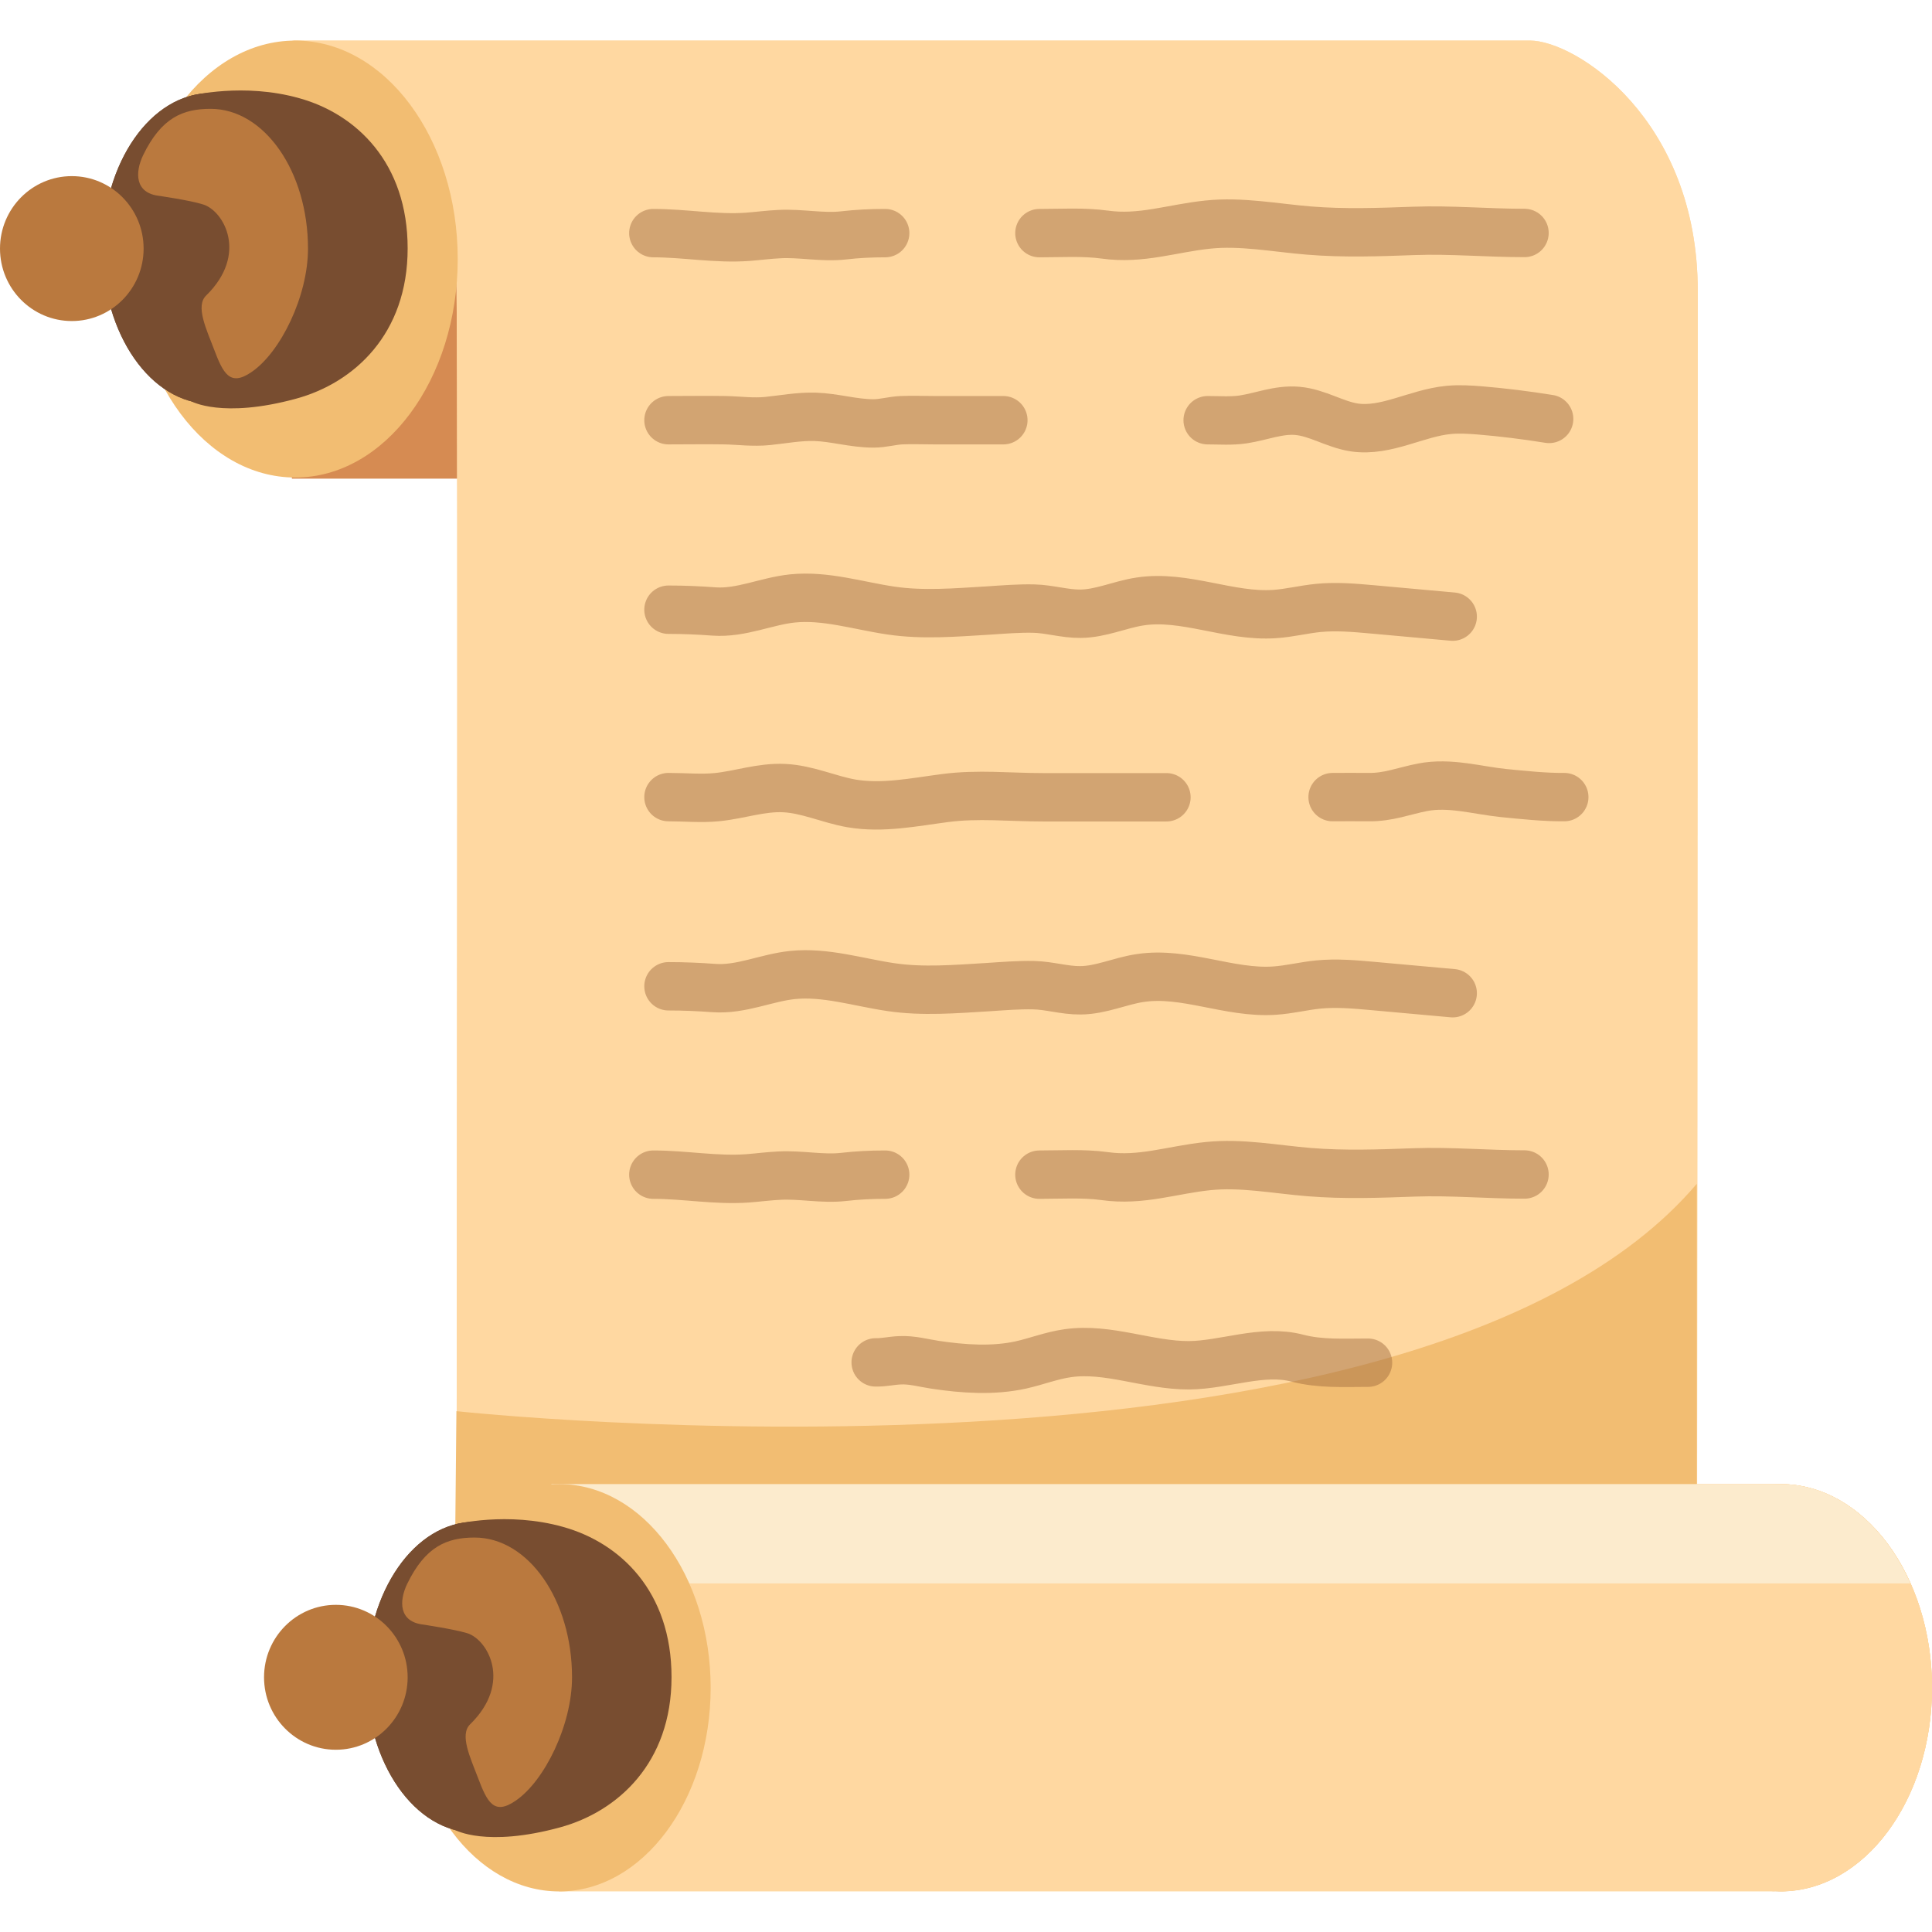
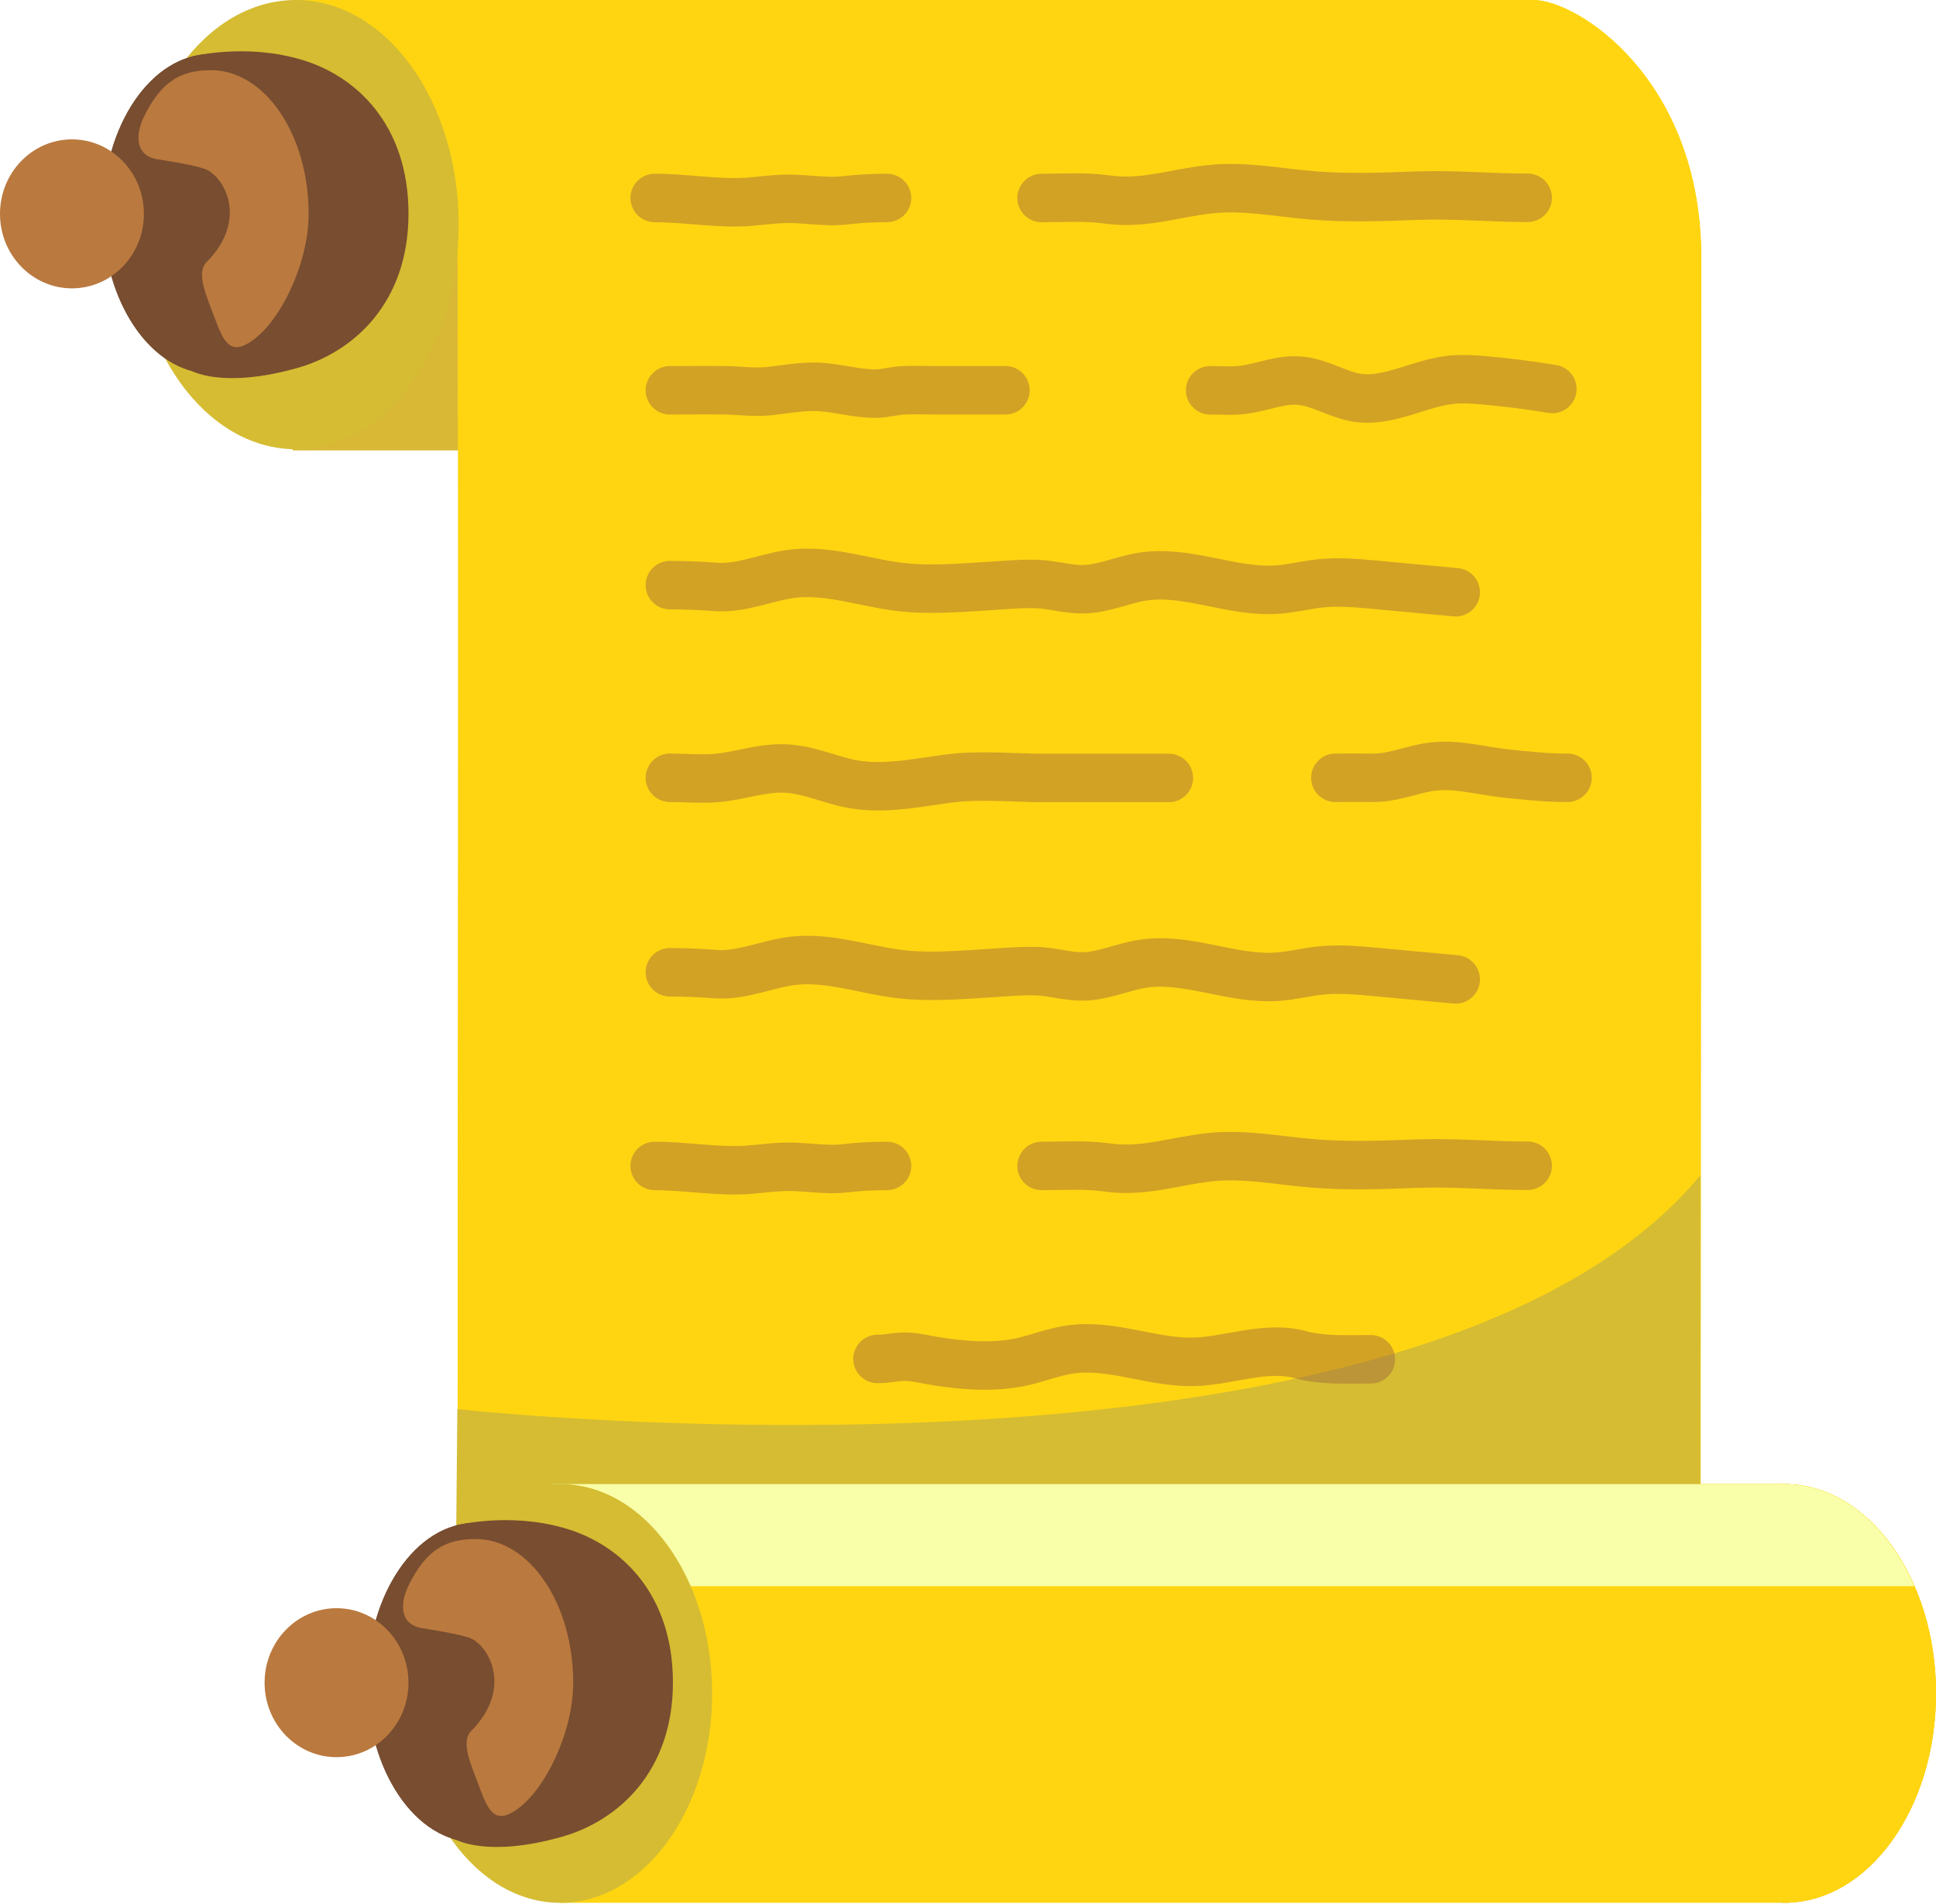
- <svg xmlns="http://www.w3.org/2000/svg" id="scroll" width="120" height="120" version="1.1" viewBox="0 0 120 120">
-   <g transform="translate(0 2.52)">
-     <g transform="translate(-4,-6.52)">
-       <rect x="22.13" y="18.65" width="23.19" height="15.08" fill="#d68b52" />
-       <ellipse cx="114.59" cy="108.83" rx="9.41" ry="12.65" fill="#f2bd72" />
-       <path d="m114.59 96.18h-5.18s0.04-63.41 0.04-74.11-7.61-15.55-10.42-15.55h-76.9s10.1 1.21 10.23 15.55c0.09 10.21 0 62.8 0 79.61s6.37 19.79 6.37 19.79h75.38c0.07 0 0.14-0.01 0.21-0.02 0.09 0 0.18 0.02 0.27 0.02 5.2 0 9.41-5.66 9.41-12.65 0-6.97-4.21-12.64-9.41-12.64z" fill="#ffd8a1" />
-       <path d="m114.59 96.18h-5.18s0.04-63.41 0.04-74.11-7.61-15.55-10.42-15.55h-76.9s10.1 1.21 10.23 15.55c0.09 10.21 0 62.8 0 79.61s6.37 19.79 6.37 19.79h75.38c0.07 0 0.14-0.01 0.21-0.02 0.09 0 0.18 0.02 0.27 0.02 5.2 0 9.41-5.66 9.41-12.65 0-6.97-4.21-12.64-9.41-12.64z" fill="#ffd8a1" />
-       <path d="m32.26 100.75 0.09-9.1s59.53 6.46 77.04-14.12v22.99z" fill="#f2bd72" />
-       <g fill="none" opacity=".6" stroke="#9e673c" stroke-linecap="round" stroke-miterlimit="10" stroke-width="3.005">
-         <path d="m45.52 30.1c1.17 0 2.35-0.02 3.52 0 0.89 0.02 1.72 0.14 2.63 0.05 0.98-0.1 1.96-0.29 2.96-0.26 1.22 0.04 2.39 0.41 3.62 0.41 0.6 0 1.14-0.17 1.73-0.2 0.68-0.03 1.36 0 2.04 0h4.3" opacity=".77" />
-         <path d="m79.01 30.1c0.73 0 1.49 0.06 2.21-0.05 1.12-0.17 2.19-0.63 3.36-0.53 1.25 0.11 2.31 0.84 3.54 1.03 1.99 0.29 3.86-0.9 5.87-1.09 0.64-0.06 1.28-0.02 1.92 0.03 1.45 0.12 2.88 0.3 4.31 0.53" opacity=".77" />
-         <path d="m45.52 53.51c1 0 2.04 0.1 3.03 0 1.39-0.14 2.73-0.63 4.16-0.56 1.44 0.07 2.76 0.7 4.17 0.95 1.94 0.33 3.89-0.08 5.81-0.33 2.05-0.27 4-0.05 6.06-0.05h7.7" opacity=".77" />
-         <path d="m86.77 53.51c0.74 0 1.48-0.01 2.22 0 1.25 0.02 2.18-0.38 3.37-0.61 1.69-0.33 3.38 0.19 5.05 0.36 1.23 0.12 2.52 0.26 3.75 0.25" opacity=".77" />
-         <path d="m68.56 76.96c1.34 0 2.74-0.09 4.05 0.09 2.27 0.32 4.18-0.39 6.41-0.62 2.09-0.22 4.18 0.2 6.28 0.37 2.18 0.18 4.37 0.1 6.56 0.02 2.27-0.08 4.54 0.13 6.83 0.13" opacity=".77" />
-         <path d="m44.58 76.96c1.96 0 3.89 0.37 5.85 0.23 0.66-0.05 1.32-0.14 1.99-0.17 1.33-0.07 2.67 0.23 3.98 0.08 0.87-0.1 1.7-0.14 2.58-0.14" opacity=".77" />
-         <path d="m68.56 18.48c1.34 0 2.74-0.09 4.05 0.09 2.27 0.32 4.18-0.39 6.41-0.62 2.09-0.22 4.18 0.2 6.28 0.37 2.18 0.18 4.37 0.1 6.56 0.02 2.27-0.08 4.54 0.13 6.83 0.13" opacity=".77" />
-         <path d="m44.58 18.48c1.96 0 3.89 0.37 5.85 0.23 0.66-0.05 1.32-0.14 1.99-0.17 1.33-0.07 2.67 0.23 3.98 0.08 0.87-0.1 1.7-0.14 2.58-0.14" opacity=".77" />
-         <path d="m45.52 41.87c0.96 0 1.89 0.04 2.83 0.11 1.68 0.12 3.24-0.64 4.87-0.81 2.05-0.21 4.07 0.45 6.1 0.75 2.01 0.3 4.05 0.12 6.07 0 0.92-0.06 1.88-0.14 2.8-0.12 0.99 0.02 1.93 0.33 2.92 0.32 1.27-0.01 2.44-0.57 3.69-0.76 2.78-0.43 5.55 0.97 8.36 0.78 0.92-0.06 1.81-0.29 2.72-0.38 1.12-0.11 2.25-0.01 3.37 0.09l4.98 0.45" opacity=".77" />
-         <path d="m45.52 65.26c0.96 0 1.89 0.04 2.83 0.11 1.68 0.12 3.24-0.64 4.87-0.81 2.05-0.21 4.07 0.45 6.1 0.75 2.01 0.3 4.05 0.12 6.07 0 0.92-0.06 1.88-0.14 2.8-0.12 0.99 0.02 1.93 0.33 2.92 0.32 1.27-0.01 2.44-0.57 3.69-0.76 2.78-0.43 5.55 0.97 8.36 0.78 0.92-0.06 1.81-0.29 2.72-0.38 1.12-0.11 2.25-0.01 3.37 0.09l4.98 0.45" opacity=".77" />
-         <path d="m58.39 88.62c0.52 0.01 0.99-0.11 1.5-0.13 0.74-0.04 1.47 0.17 2.2 0.28 1.75 0.26 3.58 0.39 5.32 0.01 0.98-0.22 1.91-0.59 2.91-0.73 2.51-0.36 4.99 0.76 7.54 0.75 2.2-0.02 4.56-1.02 6.73-0.44 1.42 0.37 2.88 0.28 4.38 0.28" opacity=".77" />
-       </g>
-       <path d="m38.25 96.18v6.17h84.41c-1.64-3.69-4.64-6.17-8.07-6.17h-5.18z" fill="#fcebcd" />
-       <ellipse cx="38.73" cy="108.83" rx="9.41" ry="12.65" fill="#f2bd72" />
-       <g fill="#784d30">
-         <path d="m45.71 108.17c0 5.33-3.34 8.35-6.92 9.33-4.61 1.26-6.53 0.16-6.53 0.16v-18.98s3.25-0.82 6.72 0.16c3.54 0.99 6.73 4 6.73 9.33z" />
-         <ellipse cx="33.48" cy="108.17" rx="6.72" ry="9.65" />
-         <ellipse cx="33.48" cy="108.18" rx="6.72" ry="9.65" />
-       </g>
-       <ellipse cx="24.86" cy="108.18" rx="4.46" ry="4.5" fill="#ba793e" />
-       <path d="m33.02 105.44c1.27 0.39 2.82 3.08 0.18 5.66-0.67 0.65 0.02 2.09 0.48 3.3 0.58 1.54 1 2.37 2.34 1.45 1.8-1.22 3.51-4.71 3.51-7.67 0-4.79-2.71-8.68-6.05-8.68-1.72 0-3.06 0.55-4.19 2.88-0.5 1.04-0.55 2.37 1.04 2.53 0 0.01 1.78 0.26 2.69 0.53z" fill="#ba793e" />
-       <ellipse cx="22.34" cy="20.09" rx="10.09" ry="13.57" fill="#f2bd72" />
-       <g fill="#784d30">
-         <path d="m29.32 19.43c0 5.33-3.34 8.35-6.92 9.33-4.61 1.26-6.53 0.16-6.53 0.16v-18.98s3.25-0.82 6.72 0.16c3.53 0.98 6.73 4 6.73 9.33z" />
-         <ellipse cx="17.09" cy="19.43" rx="6.72" ry="9.65" />
-         <ellipse cx="17.09" cy="19.44" rx="6.72" ry="9.65" />
-       </g>
-       <ellipse cx="8.46" cy="19.44" rx="4.46" ry="4.5" fill="#ba793e" />
-       <path d="m16.62 16.7c1.27 0.39 2.82 3.08 0.18 5.66-0.67 0.65 0.02 2.09 0.48 3.3 0.58 1.54 1 2.37 2.34 1.45 1.8-1.22 3.51-4.71 3.51-7.67 0-4.79-2.71-8.68-6.05-8.68-1.72 0-3.06 0.55-4.19 2.88-0.5 1.04-0.55 2.37 1.04 2.53 0 0.01 1.79 0.25 2.69 0.53z" fill="#ba793e" />
-     </g>
+ <svg xmlns="http://www.w3.org/2000/svg" width="120" height="118" viewBox="0 0 120 118" fill="none">
+   <path d="M41.32 12.447H18.13V27.92H41.32V12.447Z" fill="#D9B836" />
+   <path d="M110.59 117.96C115.787 117.96 120 112.149 120 104.98C120 97.811 115.787 92 110.59 92C105.393 92 101.18 97.811 101.18 104.98C101.18 112.149 105.393 117.96 110.59 117.96Z" fill="#D5BC32" />
+   <path d="M110.59 92H105.41C105.41 92 105.45 26.935 105.45 15.956C105.45 4.977 97.84 0 95.03 0H18.13C18.13 0 28.23 1.242 28.36 15.956C28.45 26.432 28.36 80.395 28.36 97.643C28.36 114.892 34.73 117.95 34.73 117.95H110.11C110.18 117.95 110.25 117.939 110.32 117.929C110.41 117.929 110.5 117.95 110.59 117.95C115.79 117.95 120 112.142 120 104.97C120 97.818 115.79 92 110.59 92Z" fill="#FFD511" />
+   <path d="M110.59 92H105.41C105.41 92 105.45 26.935 105.45 15.956C105.45 4.977 97.84 0 95.03 0H18.13C18.13 0 28.23 1.242 28.36 15.956C28.45 26.432 28.36 80.395 28.36 97.643C28.36 114.892 34.73 117.95 34.73 117.95H110.11C110.18 117.95 110.25 117.939 110.32 117.929C110.41 117.929 110.5 117.95 110.59 117.95C115.79 117.95 120 112.142 120 104.97C120 97.818 115.79 92 110.59 92Z" fill="#FFD511" />
+   <path d="M28.26 96.689L28.35 87.352C28.35 87.352 87.88 93.98 105.39 72.863V96.453L28.26 96.689Z" fill="#D5BC32" />
+   <g opacity="0.6">
+     <path opacity="0.77" d="M41.52 24.195C42.69 24.195 43.87 24.175 45.04 24.195C45.93 24.216 46.76 24.339 47.67 24.247C48.65 24.144 49.63 23.949 50.63 23.98C51.85 24.021 53.02 24.401 54.25 24.401C54.85 24.401 55.39 24.226 55.98 24.195C56.66 24.165 57.34 24.195 58.02 24.195H62.32" stroke="#9E673C" stroke-width="3.005" stroke-miterlimit="10" stroke-linecap="round" />
+     <path opacity="0.77" d="M75.01 24.195C75.74 24.195 76.5 24.257 77.22 24.144C78.34 23.97 79.41 23.498 80.58 23.6C81.83 23.713 82.89 24.462 84.12 24.657C86.11 24.955 87.98 23.734 89.99 23.539C90.63 23.477 91.27 23.518 91.91 23.569C93.36 23.692 94.79 23.877 96.22 24.113" stroke="#9E673C" stroke-width="3.005" stroke-miterlimit="10" stroke-linecap="round" />
+     <path opacity="0.77" d="M41.52 48.216C42.52 48.216 43.56 48.319 44.55 48.216C45.94 48.073 47.28 47.57 48.71 47.642C50.15 47.713 51.47 48.36 52.88 48.616C54.82 48.955 56.77 48.534 58.69 48.278C60.74 48.001 62.69 48.227 64.75 48.227H72.45" stroke="#9E673C" stroke-width="3.005" stroke-miterlimit="10" stroke-linecap="round" />
+     <path opacity="0.77" d="M82.77 48.216C83.51 48.216 84.25 48.206 84.99 48.216C86.24 48.237 87.17 47.826 88.36 47.59C90.05 47.252 91.74 47.785 93.41 47.96C94.64 48.083 95.93 48.227 97.16 48.216" stroke="#9E673C" stroke-width="3.005" stroke-miterlimit="10" stroke-linecap="round" />
+     <path opacity="0.77" d="M64.56 72.278C65.9 72.278 67.3 72.186 68.61 72.371C70.88 72.699 72.79 71.97 75.02 71.734C77.11 71.509 79.2 71.94 81.3 72.114C83.48 72.299 85.67 72.217 87.86 72.135C90.13 72.052 92.4 72.268 94.69 72.268" stroke="#9E673C" stroke-width="3.005" stroke-miterlimit="10" stroke-linecap="round" />
+     <path opacity="0.77" d="M40.58 72.278C42.54 72.278 44.47 72.658 46.43 72.514C47.09 72.463 47.75 72.371 48.42 72.34C49.75 72.268 51.09 72.576 52.4 72.422C53.27 72.319 54.1 72.278 54.98 72.278" stroke="#9E673C" stroke-width="3.005" stroke-miterlimit="10" stroke-linecap="round" />
+     <path opacity="0.77" d="M64.56 12.272C65.9 12.272 67.3 12.18 68.61 12.364C70.88 12.693 72.79 11.964 75.02 11.728C77.11 11.502 79.2 11.934 81.3 12.108C83.48 12.293 85.67 12.21 87.86 12.128C90.13 12.046 92.4 12.262 94.69 12.262" stroke="#9E673C" stroke-width="3.005" stroke-miterlimit="10" stroke-linecap="round" />
+     <path opacity="0.77" d="M40.58 12.272C42.54 12.272 44.47 12.652 46.43 12.508C47.09 12.457 47.75 12.364 48.42 12.334C49.75 12.262 51.09 12.57 52.4 12.416C53.27 12.313 54.1 12.272 54.98 12.272" stroke="#9E673C" stroke-width="3.005" stroke-miterlimit="10" stroke-linecap="round" />
+     <path opacity="0.77" d="M41.52 36.273C42.48 36.273 43.41 36.313 44.35 36.385C46.03 36.508 47.59 35.729 49.22 35.554C51.27 35.339 53.29 36.016 55.32 36.324C57.33 36.632 59.37 36.447 61.39 36.324C62.31 36.262 63.27 36.18 64.19 36.201C65.18 36.221 66.12 36.539 67.11 36.529C68.38 36.519 69.55 35.944 70.8 35.749C73.58 35.308 76.35 36.745 79.16 36.55C80.08 36.488 80.97 36.252 81.88 36.16C83 36.047 84.13 36.149 85.25 36.252L90.23 36.714" stroke="#9E673C" stroke-width="3.005" stroke-miterlimit="10" stroke-linecap="round" />
+     <path opacity="0.77" d="M41.52 60.273C42.48 60.273 43.41 60.314 44.35 60.386C46.03 60.509 47.59 59.729 49.22 59.555C51.27 59.339 53.29 60.016 55.32 60.324C57.33 60.632 59.37 60.447 61.39 60.324C62.31 60.263 63.27 60.181 64.19 60.201C65.18 60.222 66.12 60.54 67.11 60.529C68.38 60.519 69.55 59.944 70.8 59.75C73.58 59.308 76.35 60.745 79.16 60.55C80.08 60.488 80.97 60.252 81.88 60.16C83 60.047 84.13 60.15 85.25 60.252L90.23 60.714" stroke="#9E673C" stroke-width="3.005" stroke-miterlimit="10" stroke-linecap="round" />
+     <path opacity="0.77" d="M54.39 84.243C54.91 84.253 55.38 84.13 55.89 84.109C56.63 84.068 57.36 84.284 58.09 84.396C59.84 84.663 61.67 84.797 63.41 84.407C64.39 84.181 65.32 83.801 66.32 83.658C68.83 83.288 71.31 84.438 73.86 84.427C76.06 84.407 78.42 83.381 80.59 83.976C82.01 84.355 83.47 84.263 84.97 84.263" stroke="#9E673C" stroke-width="3.005" stroke-miterlimit="10" stroke-linecap="round" />
  </g>
+   <path d="M34.25 92V98.331H118.66C117.02 94.544 114.02 92 110.59 92H105.41H34.25Z" fill="#F9FFA8" />
+   <path d="M34.73 117.96C39.927 117.96 44.14 112.149 44.14 104.98C44.14 97.811 39.927 92 34.73 92C29.533 92 25.32 97.811 25.32 104.98C25.32 112.149 29.533 117.96 34.73 117.96Z" fill="#D5BC32" />
+   <path d="M41.71 104.303C41.71 109.772 38.37 112.871 34.79 113.876C30.18 115.169 28.26 114.04 28.26 114.04V94.565C28.26 94.565 31.51 93.724 34.98 94.729C38.52 95.745 41.71 98.834 41.71 104.303Z" fill="#784D30" />
+   <path d="M29.48 114.204C33.191 114.204 36.2 109.771 36.2 104.303C36.2 98.834 33.191 94.401 29.48 94.401C25.769 94.401 22.76 98.834 22.76 104.303C22.76 109.771 25.769 114.204 29.48 114.204Z" fill="#784D30" />
+   <path d="M29.48 114.215C33.191 114.215 36.2 109.782 36.2 104.313C36.2 98.844 33.191 94.411 29.48 94.411C25.769 94.411 22.76 98.844 22.76 104.313C22.76 109.782 25.769 114.215 29.48 114.215Z" fill="#784D30" />
+   <path d="M20.86 108.93C23.323 108.93 25.32 106.863 25.32 104.313C25.32 101.763 23.323 99.695 20.86 99.695C18.397 99.695 16.4 101.763 16.4 104.313C16.4 106.863 18.397 108.93 20.86 108.93Z" fill="#BA793E" />
+   <path d="M29.02 101.501C30.29 101.902 31.84 104.662 29.2 107.309C28.53 107.976 29.22 109.454 29.68 110.695C30.26 112.275 30.68 113.127 32.02 112.183C33.82 110.931 35.53 107.35 35.53 104.313C35.53 99.398 32.82 95.406 29.48 95.406C27.76 95.406 26.42 95.971 25.29 98.362C24.79 99.429 24.74 100.793 26.33 100.958C26.33 100.968 28.11 101.224 29.02 101.501Z" fill="#BA793E" />
+   <path d="M18.34 27.848C23.913 27.848 28.43 21.614 28.43 13.924C28.43 6.234 23.913 0 18.34 0C12.767 0 8.25 6.234 8.25 13.924C8.25 21.614 12.767 27.848 18.34 27.848Z" fill="#D5BC32" />
+   <path d="M25.32 13.247C25.32 18.716 21.98 21.815 18.4 22.82C13.79 24.113 11.87 22.985 11.87 22.985V3.509C11.87 3.509 15.12 2.668 18.59 3.673C22.12 4.679 25.32 7.778 25.32 13.247Z" fill="#784D30" />
+   <path d="M13.09 23.149C16.802 23.149 19.81 18.715 19.81 13.247C19.81 7.778 16.802 3.345 13.09 3.345C9.379 3.345 6.37 7.778 6.37 13.247C6.37 18.715 9.379 23.149 13.09 23.149Z" fill="#784D30" />
+   <path d="M13.09 23.159C16.802 23.159 19.81 18.726 19.81 13.257C19.81 7.789 16.802 3.355 13.09 3.355C9.379 3.355 6.37 7.789 6.37 13.257C6.37 18.726 9.379 23.159 13.09 23.159Z" fill="#784D30" />
+   <path d="M4.46 17.875C6.923 17.875 8.92 15.807 8.92 13.257C8.92 10.707 6.923 8.64 4.46 8.64C1.997 8.64 0 10.707 0 13.257C0 15.807 1.997 17.875 4.46 17.875Z" fill="#BA793E" />
+   <path d="M12.62 10.446C13.89 10.846 15.44 13.606 12.8 16.253C12.13 16.92 12.82 18.398 13.28 19.64C13.86 21.22 14.28 22.071 15.62 21.127C17.42 19.875 19.13 16.294 19.13 13.257C19.13 8.342 16.42 4.351 13.08 4.351C11.36 4.351 10.02 4.915 8.89 7.306C8.39 8.373 8.34 9.738 9.93 9.902C9.93 9.912 11.72 10.158 12.62 10.446Z" fill="#BA793E" />
</svg>
